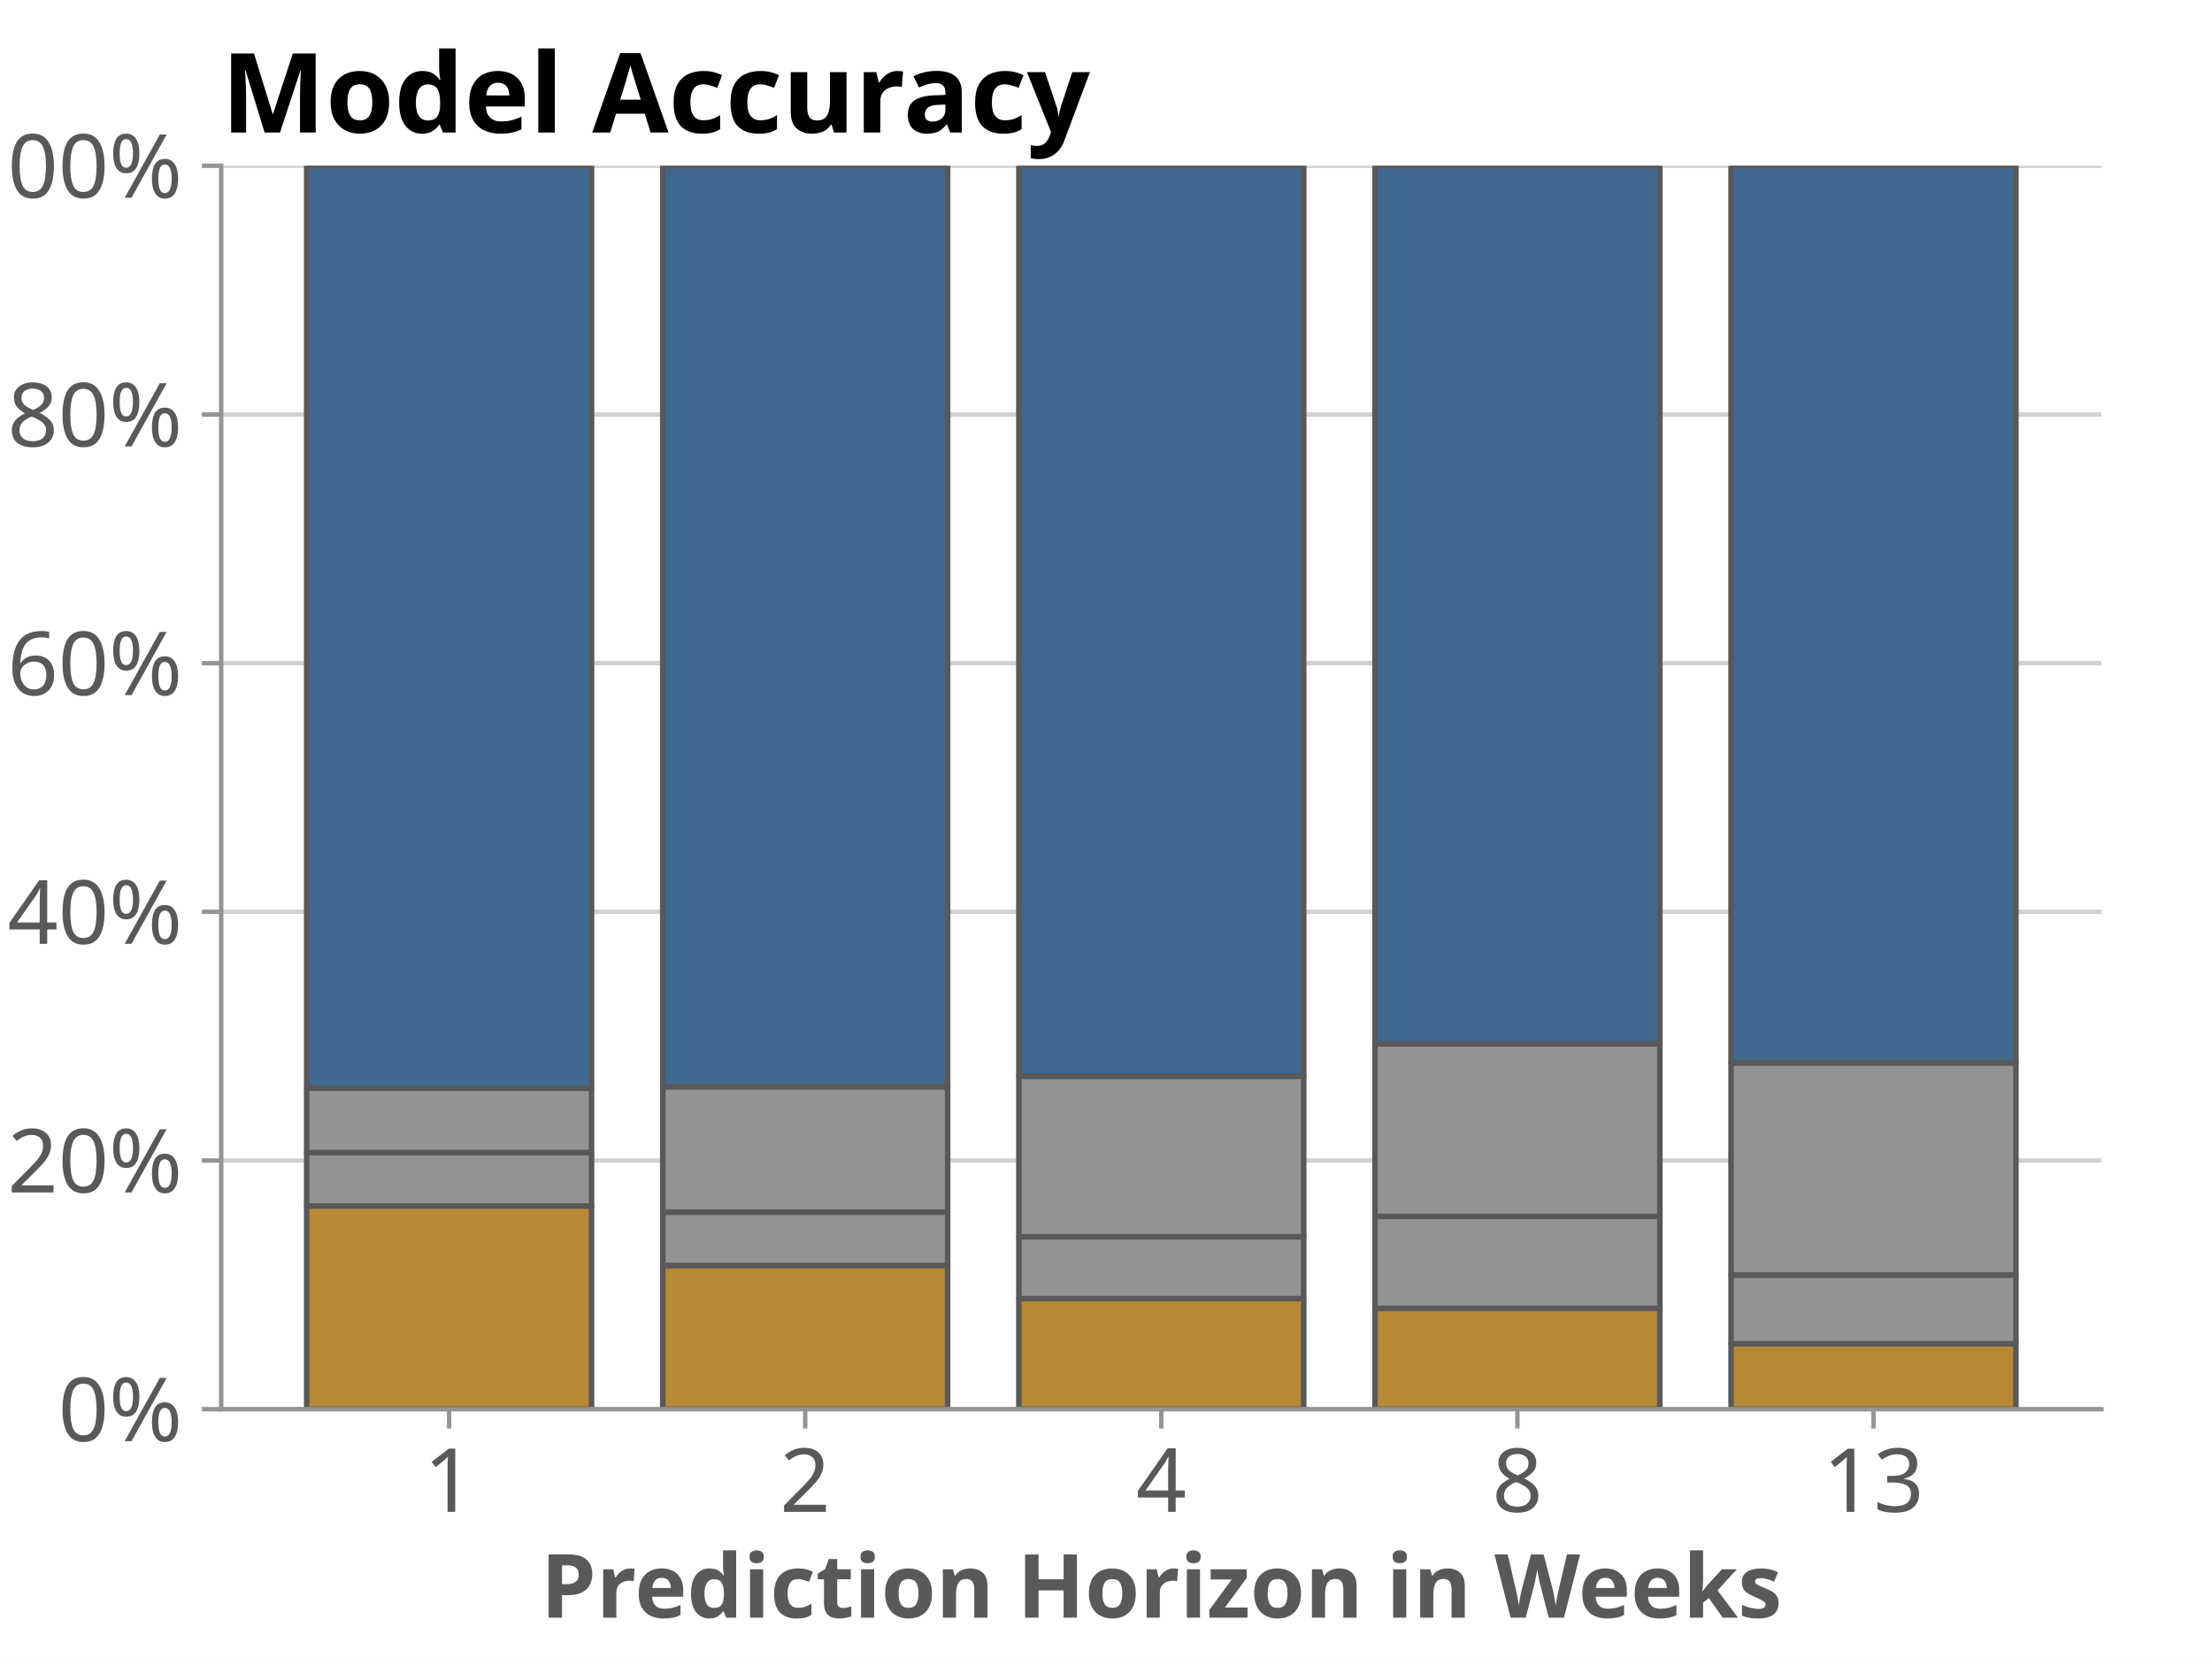
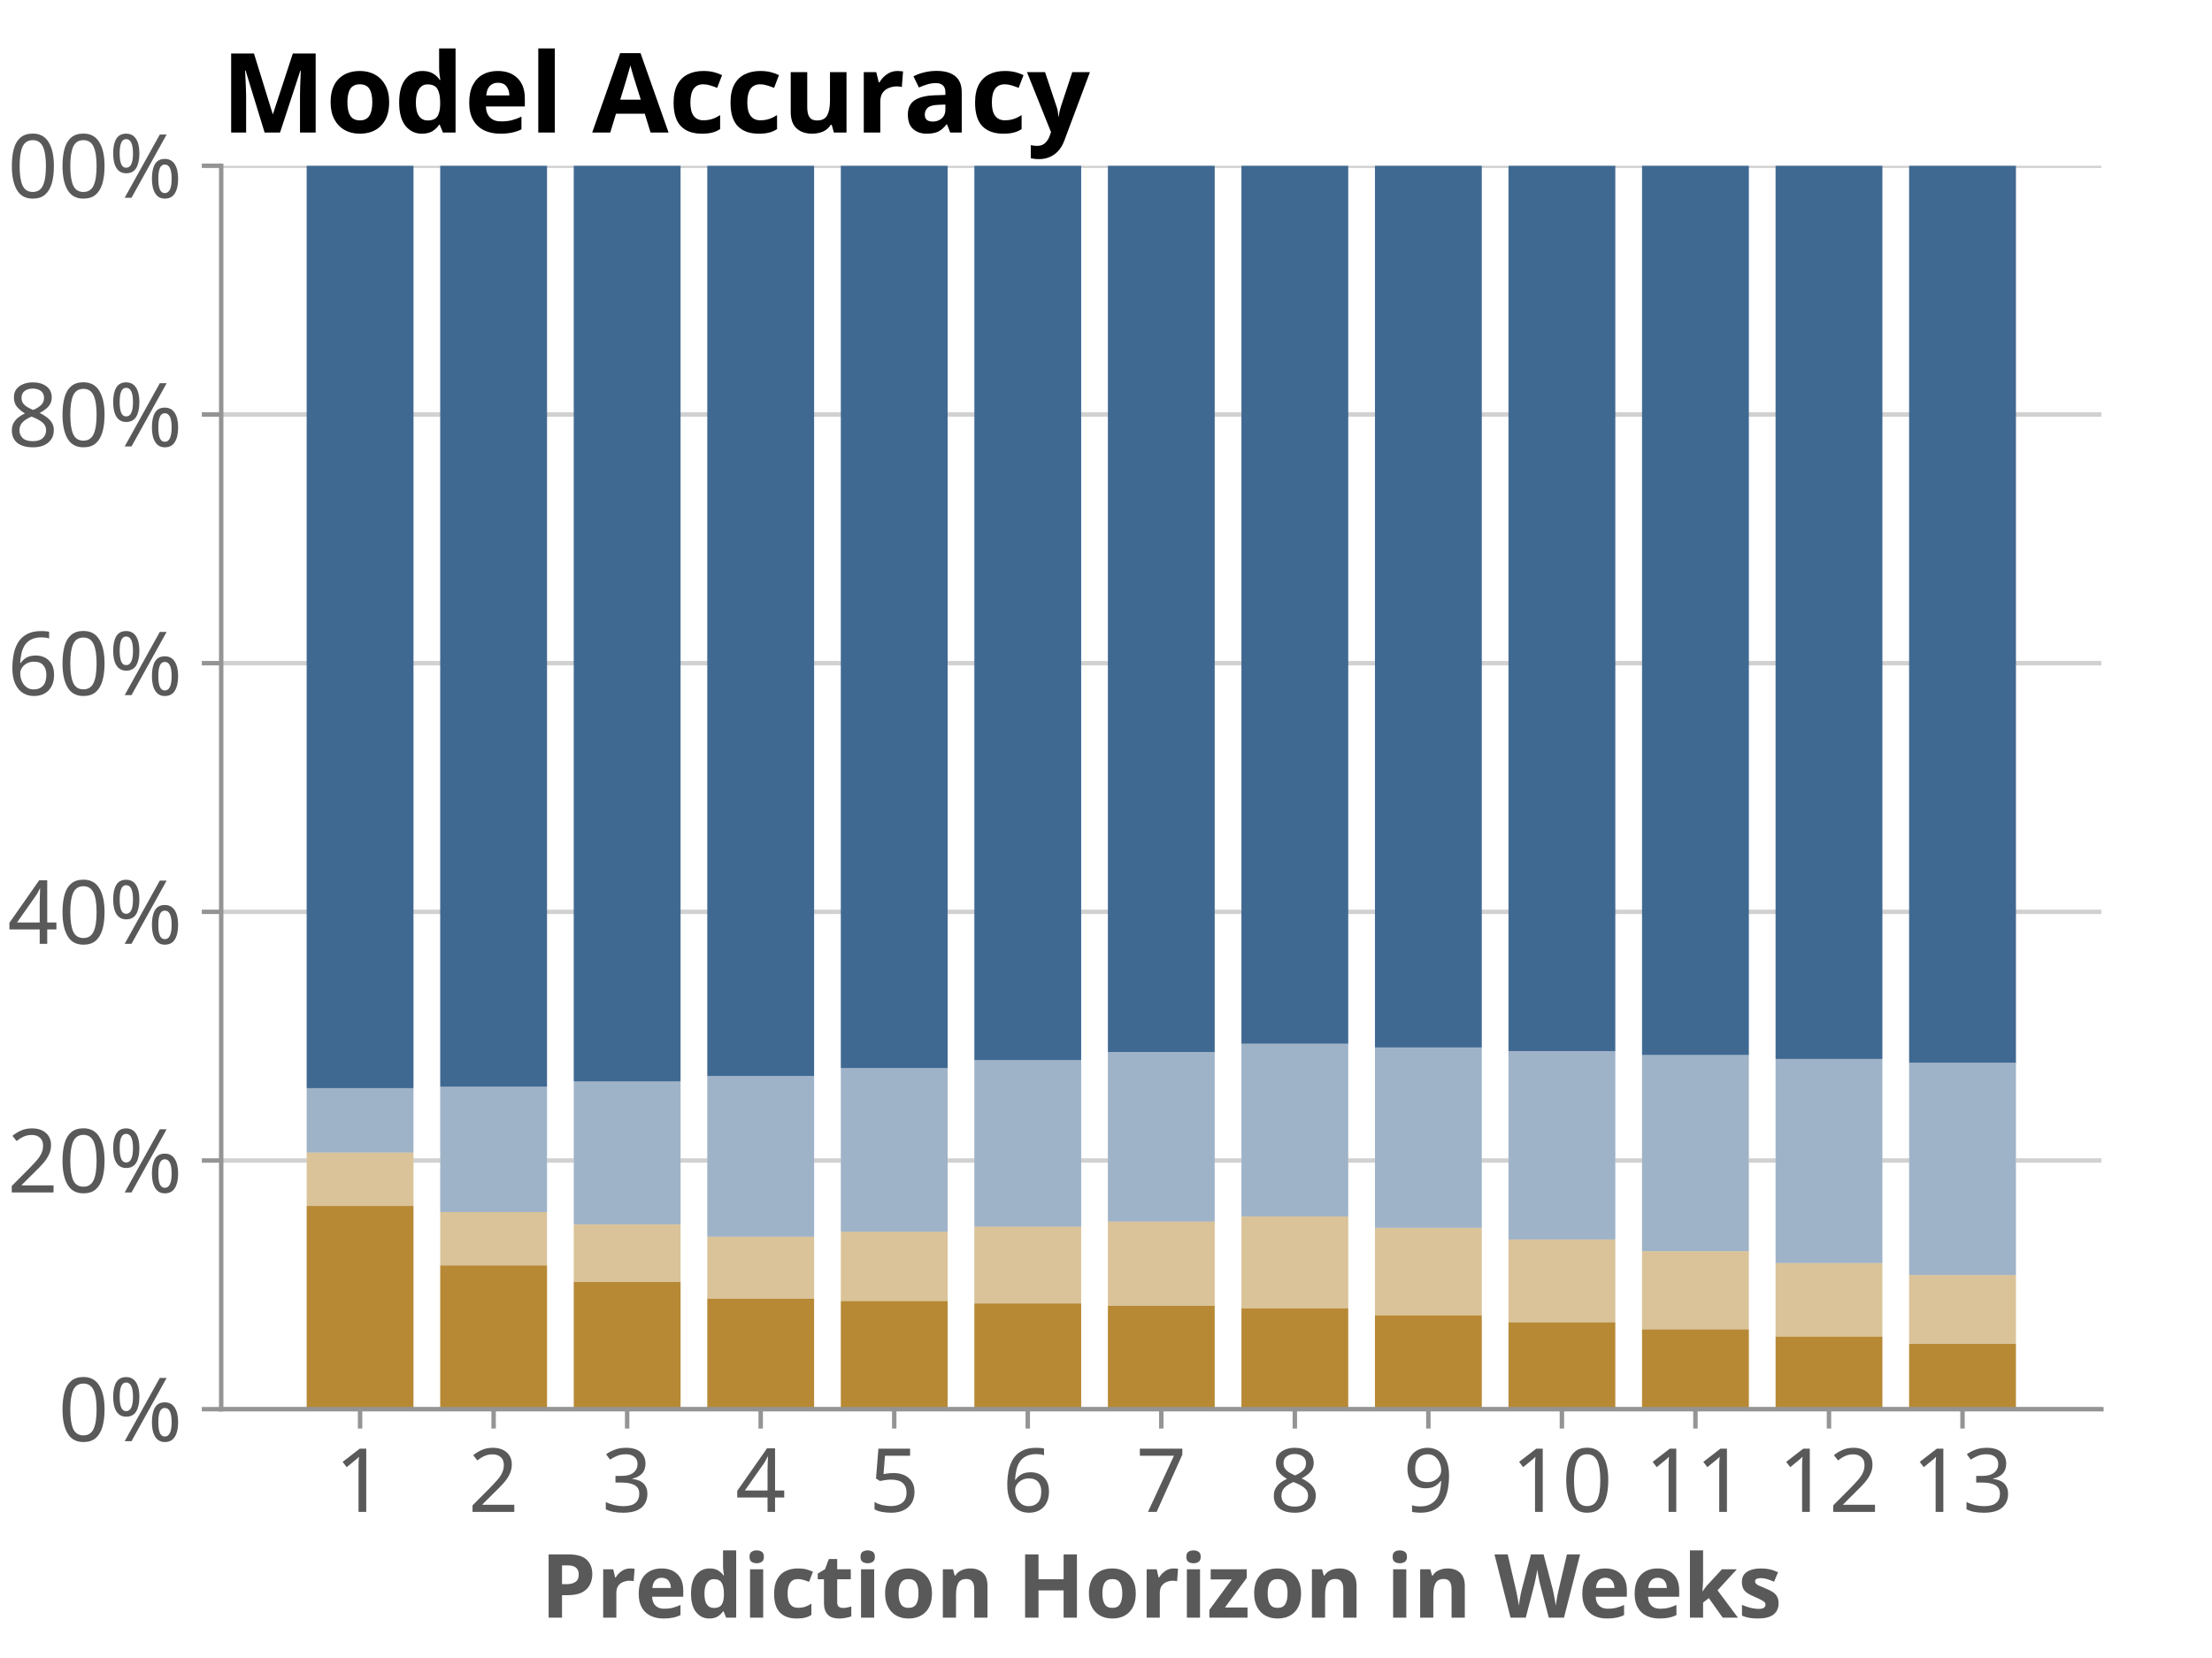
<svg xmlns="http://www.w3.org/2000/svg" xmlns:xlink="http://www.w3.org/1999/xlink" width="399.6px" height="299.52px" viewBox="0 0 399.6 299.52" version="1.1">
  <defs>
    <style type="text/css">*{stroke-linejoin: round; stroke-linecap: butt}</style>
  </defs>
  <g id="figure-forecast_truefalse_summary">
    <g id="patch_1">
      <path d="M 0 299.52  L 399.6 299.52  L 399.6 0  L 0 0  z " style="fill: #ffffff" />
    </g>
    <g id="axis-forecast_truefalse_summary">
      <g id="patch_2">
        <path d="M 39.96 254.592  L 379.62 254.592  L 379.62 29.952  L 39.96 29.952  z " style="fill: #ffffff" />
      </g>
      <g id="matplotlib.axis_1">
        <g id="xtick_1">
          <g id="line2d_1">
            <defs>
-               <path id="m4821f3f0cc" d="M 0 0  L 0 3.5  " style="stroke: #949494; stroke-width: 0.8" />
+               <path id="m7008d572c0" d="M 0 0  L 0 3.5  " style="stroke: #949494; stroke-width: 0.8" />
            </defs>
            <g>
-               <use xlink:href="#m4821f3f0cc" x="81.131" y="254.592" style="fill: #949494; stroke: #949494; stroke-width: 0.8" />
+               <use xlink:href="#m7008d572c0" x="65.049" y="254.592" style="fill: #949494; stroke: #949494; stroke-width: 0.8" />
            </g>
          </g>
          <g id="text_1">
-             <text style="font-weight: 300; font-size: 16px; font-family: 'Source Sans 3', sans-serif; text-anchor: middle; fill: #595959" x="81.131" y="273.144" transform="rotate(-0 81.13091 273.1445)">1</text>
+             <text style="font-weight: 300; font-size: 16px; font-family: 'Source Sans 3', sans-serif; text-anchor: middle; fill: #595959" x="65.049" y="273.144" transform="rotate(-0 65.04852 273.1445)">1</text>
          </g>
        </g>
        <g id="xtick_2">
          <g id="line2d_2">
            <g>
-               <use xlink:href="#m4821f3f0cc" x="145.46" y="254.592" style="fill: #949494; stroke: #949494; stroke-width: 0.8" />
+               <use xlink:href="#m7008d572c0" x="89.172" y="254.592" style="fill: #949494; stroke: #949494; stroke-width: 0.8" />
            </g>
          </g>
          <g id="text_2">
-             <text style="font-weight: 300; font-size: 16px; font-family: 'Source Sans 3', sans-serif; text-anchor: middle; fill: #595959" x="145.46" y="273.144" transform="rotate(-0 145.4605 273.1445)">2</text>
+             <text style="font-weight: 300; font-size: 16px; font-family: 'Source Sans 3', sans-serif; text-anchor: middle; fill: #595959" x="89.172" y="273.144" transform="rotate(-0 89.1721 273.1445)">2</text>
          </g>
        </g>
        <g id="xtick_3">
          <g id="line2d_3">
            <g>
-               <use xlink:href="#m4821f3f0cc" x="209.79" y="254.592" style="fill: #949494; stroke: #949494; stroke-width: 0.8" />
+               <use xlink:href="#m7008d572c0" x="113.296" y="254.592" style="fill: #949494; stroke: #949494; stroke-width: 0.8" />
            </g>
          </g>
          <g id="text_3">
-             <text style="font-weight: 300; font-size: 16px; font-family: 'Source Sans 3', sans-serif; text-anchor: middle; fill: #595959" x="209.79" y="273.144" transform="rotate(-0 209.79 273.1445)">4</text>
+             <text style="font-weight: 300; font-size: 16px; font-family: 'Source Sans 3', sans-serif; text-anchor: middle; fill: #595959" x="113.296" y="273.144" transform="rotate(-0 113.2957 273.1445)">3</text>
          </g>
        </g>
        <g id="xtick_4">
          <g id="line2d_4">
            <g>
-               <use xlink:href="#m4821f3f0cc" x="274.12" y="254.592" style="fill: #949494; stroke: #949494; stroke-width: 0.8" />
+               <use xlink:href="#m7008d572c0" x="137.419" y="254.592" style="fill: #949494; stroke: #949494; stroke-width: 0.8" />
            </g>
          </g>
          <g id="text_4">
-             <text style="font-weight: 300; font-size: 16px; font-family: 'Source Sans 3', sans-serif; text-anchor: middle; fill: #595959" x="274.12" y="273.144" transform="rotate(-0 274.1195 273.1445)">8</text>
+             <text style="font-weight: 300; font-size: 16px; font-family: 'Source Sans 3', sans-serif; text-anchor: middle; fill: #595959" x="137.419" y="273.144" transform="rotate(-0 137.4193 273.1445)">4</text>
          </g>
        </g>
        <g id="xtick_5">
          <g id="line2d_5">
            <g>
-               <use xlink:href="#m4821f3f0cc" x="338.449" y="254.592" style="fill: #949494; stroke: #949494; stroke-width: 0.8" />
+               <use xlink:href="#m7008d572c0" x="161.543" y="254.592" style="fill: #949494; stroke: #949494; stroke-width: 0.8" />
            </g>
          </g>
          <g id="text_5">
-             <text style="font-weight: 300; font-size: 16px; font-family: 'Source Sans 3', sans-serif; text-anchor: middle; fill: #595959" x="338.449" y="273.144" transform="rotate(-0 338.4491 273.1445)">13</text>
-           </g>
-         </g>
-         <g id="text_6">
+             <text style="font-weight: 300; font-size: 16px; font-family: 'Source Sans 3', sans-serif; text-anchor: middle; fill: #595959" x="161.543" y="273.144" transform="rotate(-0 161.5428 273.1445)">5</text>
+           </g>
+         </g>
+         <g id="xtick_6">
+           <g id="line2d_6">
+             <g>
+               <use xlink:href="#m7008d572c0" x="185.666" y="254.592" style="fill: #949494; stroke: #949494; stroke-width: 0.8" />
+             </g>
+           </g>
+           <g id="text_6">
+             <text style="font-weight: 300; font-size: 16px; font-family: 'Source Sans 3', sans-serif; text-anchor: middle; fill: #595959" x="185.666" y="273.144" transform="rotate(-0 185.6664 273.1445)">6</text>
+           </g>
+         </g>
+         <g id="xtick_7">
+           <g id="line2d_7">
+             <g>
+               <use xlink:href="#m7008d572c0" x="209.79" y="254.592" style="fill: #949494; stroke: #949494; stroke-width: 0.8" />
+             </g>
+           </g>
+           <g id="text_7">
+             <text style="font-weight: 300; font-size: 16px; font-family: 'Source Sans 3', sans-serif; text-anchor: middle; fill: #595959" x="209.79" y="273.144" transform="rotate(-0 209.79 273.1445)">7</text>
+           </g>
+         </g>
+         <g id="xtick_8">
+           <g id="line2d_8">
+             <g>
+               <use xlink:href="#m7008d572c0" x="233.914" y="254.592" style="fill: #949494; stroke: #949494; stroke-width: 0.8" />
+             </g>
+           </g>
+           <g id="text_8">
+             <text style="font-weight: 300; font-size: 16px; font-family: 'Source Sans 3', sans-serif; text-anchor: middle; fill: #595959" x="233.914" y="273.144" transform="rotate(-0 233.9136 273.1445)">8</text>
+           </g>
+         </g>
+         <g id="xtick_9">
+           <g id="line2d_9">
+             <g>
+               <use xlink:href="#m7008d572c0" x="258.037" y="254.592" style="fill: #949494; stroke: #949494; stroke-width: 0.8" />
+             </g>
+           </g>
+           <g id="text_9">
+             <text style="font-weight: 300; font-size: 16px; font-family: 'Source Sans 3', sans-serif; text-anchor: middle; fill: #595959" x="258.037" y="273.144" transform="rotate(-0 258.0372 273.1445)">9</text>
+           </g>
+         </g>
+         <g id="xtick_10">
+           <g id="line2d_10">
+             <g>
+               <use xlink:href="#m7008d572c0" x="282.161" y="254.592" style="fill: #949494; stroke: #949494; stroke-width: 0.8" />
+             </g>
+           </g>
+           <g id="text_10">
+             <text style="font-weight: 300; font-size: 16px; font-family: 'Source Sans 3', sans-serif; text-anchor: middle; fill: #595959" x="282.161" y="273.144" transform="rotate(-0 282.1607 273.1445)">10</text>
+           </g>
+         </g>
+         <g id="xtick_11">
+           <g id="line2d_11">
+             <g>
+               <use xlink:href="#m7008d572c0" x="306.284" y="254.592" style="fill: #949494; stroke: #949494; stroke-width: 0.8" />
+             </g>
+           </g>
+           <g id="text_11">
+             <text style="font-weight: 300; font-size: 16px; font-family: 'Source Sans 3', sans-serif; text-anchor: middle; fill: #595959" x="306.284" y="273.144" transform="rotate(-0 306.2843 273.1445)">11</text>
+           </g>
+         </g>
+         <g id="xtick_12">
+           <g id="line2d_12">
+             <g>
+               <use xlink:href="#m7008d572c0" x="330.408" y="254.592" style="fill: #949494; stroke: #949494; stroke-width: 0.8" />
+             </g>
+           </g>
+           <g id="text_12">
+             <text style="font-weight: 300; font-size: 16px; font-family: 'Source Sans 3', sans-serif; text-anchor: middle; fill: #595959" x="330.408" y="273.144" transform="rotate(-0 330.4079 273.1445)">12</text>
+           </g>
+         </g>
+         <g id="xtick_13">
+           <g id="line2d_13">
+             <g>
+               <use xlink:href="#m7008d572c0" x="354.531" y="254.592" style="fill: #949494; stroke: #949494; stroke-width: 0.8" />
+             </g>
+           </g>
+           <g id="text_13">
+             <text style="font-weight: 300; font-size: 16px; font-family: 'Source Sans 3', sans-serif; text-anchor: middle; fill: #595959" x="354.531" y="273.144" transform="rotate(-0 354.5315 273.1445)">13</text>
+           </g>
+         </g>
+         <g id="text_14">
          <text style="font-weight: 600; font-size: 16px; font-family: 'Source Sans 3', sans-serif; text-anchor: middle; fill: #595959" x="209.79" y="292.25" transform="rotate(-0 209.79 292.2495)">Prediction Horizon in Weeks</text>
        </g>
      </g>
      <g id="matplotlib.axis_2">
        <g id="ytick_1">
-           <g id="line2d_6">
-             <path d="M 39.96 254.592  L 379.62 254.592  " clip-path="url(#p9662d4dd66)" style="fill: none; stroke: #d1d1d1; stroke-width: 0.8; stroke-linecap: square" />
-           </g>
-           <g id="line2d_7">
+           <g id="line2d_14">
+             <path d="M 39.96 254.592  L 379.62 254.592  " clip-path="url(#p5e98ad3cce)" style="fill: none; stroke: #d1d1d1; stroke-width: 0.8; stroke-linecap: square" />
+           </g>
+           <g id="line2d_15">
            <defs>
-               <path id="mebad73a751" d="M 0 0  L -3.5 0  " style="stroke: #949494; stroke-width: 0.8" />
+               <path id="m6748bf1bf5" d="M 0 0  L -3.5 0  " style="stroke: #949494; stroke-width: 0.8" />
            </defs>
            <g>
-               <use xlink:href="#mebad73a751" x="39.96" y="254.592" style="fill: #949494; stroke: #949494; stroke-width: 0.8" />
-             </g>
-           </g>
-           <g id="text_7">
+               <use xlink:href="#m6748bf1bf5" x="39.96" y="254.592" style="fill: #949494; stroke: #949494; stroke-width: 0.8" />
+             </g>
+           </g>
+           <g id="text_15">
            <text style="font-weight: 300; font-size: 16px; font-family: 'Source Sans 3', sans-serif; text-anchor: end; fill: #595959" x="32.96" y="260.368" transform="rotate(-0 32.96 260.3682)">0%</text>
          </g>
        </g>
        <g id="ytick_2">
-           <g id="line2d_8">
-             <path d="M 39.96 209.664  L 379.62 209.664  " clip-path="url(#p9662d4dd66)" style="fill: none; stroke: #d1d1d1; stroke-width: 0.8; stroke-linecap: square" />
-           </g>
-           <g id="line2d_9">
-             <g>
-               <use xlink:href="#mebad73a751" x="39.96" y="209.664" style="fill: #949494; stroke: #949494; stroke-width: 0.8" />
-             </g>
-           </g>
-           <g id="text_8">
+           <g id="line2d_16">
+             <path d="M 39.96 209.664  L 379.62 209.664  " clip-path="url(#p5e98ad3cce)" style="fill: none; stroke: #d1d1d1; stroke-width: 0.8; stroke-linecap: square" />
+           </g>
+           <g id="line2d_17">
+             <g>
+               <use xlink:href="#m6748bf1bf5" x="39.96" y="209.664" style="fill: #949494; stroke: #949494; stroke-width: 0.8" />
+             </g>
+           </g>
+           <g id="text_16">
            <text style="font-weight: 300; font-size: 16px; font-family: 'Source Sans 3', sans-serif; text-anchor: end; fill: #595959" x="32.96" y="215.44" transform="rotate(-0 32.96 215.4402)">20%</text>
          </g>
        </g>
        <g id="ytick_3">
-           <g id="line2d_10">
-             <path d="M 39.96 164.736  L 379.62 164.736  " clip-path="url(#p9662d4dd66)" style="fill: none; stroke: #d1d1d1; stroke-width: 0.8; stroke-linecap: square" />
-           </g>
-           <g id="line2d_11">
-             <g>
-               <use xlink:href="#mebad73a751" x="39.96" y="164.736" style="fill: #949494; stroke: #949494; stroke-width: 0.8" />
-             </g>
-           </g>
-           <g id="text_9">
+           <g id="line2d_18">
+             <path d="M 39.96 164.736  L 379.62 164.736  " clip-path="url(#p5e98ad3cce)" style="fill: none; stroke: #d1d1d1; stroke-width: 0.8; stroke-linecap: square" />
+           </g>
+           <g id="line2d_19">
+             <g>
+               <use xlink:href="#m6748bf1bf5" x="39.96" y="164.736" style="fill: #949494; stroke: #949494; stroke-width: 0.8" />
+             </g>
+           </g>
+           <g id="text_17">
            <text style="font-weight: 300; font-size: 16px; font-family: 'Source Sans 3', sans-serif; text-anchor: end; fill: #595959" x="32.96" y="170.512" transform="rotate(-0 32.96 170.5122)">40%</text>
          </g>
        </g>
        <g id="ytick_4">
-           <g id="line2d_12">
-             <path d="M 39.96 119.808  L 379.62 119.808  " clip-path="url(#p9662d4dd66)" style="fill: none; stroke: #d1d1d1; stroke-width: 0.8; stroke-linecap: square" />
-           </g>
-           <g id="line2d_13">
-             <g>
-               <use xlink:href="#mebad73a751" x="39.96" y="119.808" style="fill: #949494; stroke: #949494; stroke-width: 0.8" />
-             </g>
-           </g>
-           <g id="text_10">
+           <g id="line2d_20">
+             <path d="M 39.96 119.808  L 379.62 119.808  " clip-path="url(#p5e98ad3cce)" style="fill: none; stroke: #d1d1d1; stroke-width: 0.8; stroke-linecap: square" />
+           </g>
+           <g id="line2d_21">
+             <g>
+               <use xlink:href="#m6748bf1bf5" x="39.96" y="119.808" style="fill: #949494; stroke: #949494; stroke-width: 0.8" />
+             </g>
+           </g>
+           <g id="text_18">
            <text style="font-weight: 300; font-size: 16px; font-family: 'Source Sans 3', sans-serif; text-anchor: end; fill: #595959" x="32.96" y="125.584" transform="rotate(-0 32.96 125.5842)">60%</text>
          </g>
        </g>
        <g id="ytick_5">
-           <g id="line2d_14">
-             <path d="M 39.96 74.88  L 379.62 74.88  " clip-path="url(#p9662d4dd66)" style="fill: none; stroke: #d1d1d1; stroke-width: 0.8; stroke-linecap: square" />
-           </g>
-           <g id="line2d_15">
-             <g>
-               <use xlink:href="#mebad73a751" x="39.96" y="74.88" style="fill: #949494; stroke: #949494; stroke-width: 0.8" />
-             </g>
-           </g>
-           <g id="text_11">
+           <g id="line2d_22">
+             <path d="M 39.96 74.88  L 379.62 74.88  " clip-path="url(#p5e98ad3cce)" style="fill: none; stroke: #d1d1d1; stroke-width: 0.8; stroke-linecap: square" />
+           </g>
+           <g id="line2d_23">
+             <g>
+               <use xlink:href="#m6748bf1bf5" x="39.96" y="74.88" style="fill: #949494; stroke: #949494; stroke-width: 0.8" />
+             </g>
+           </g>
+           <g id="text_19">
            <text style="font-weight: 300; font-size: 16px; font-family: 'Source Sans 3', sans-serif; text-anchor: end; fill: #595959" x="32.96" y="80.656" transform="rotate(-0 32.96 80.65625)">80%</text>
          </g>
        </g>
        <g id="ytick_6">
-           <g id="line2d_16">
-             <path d="M 39.96 29.952  L 379.62 29.952  " clip-path="url(#p9662d4dd66)" style="fill: none; stroke: #d1d1d1; stroke-width: 0.8; stroke-linecap: square" />
-           </g>
-           <g id="line2d_17">
-             <g>
-               <use xlink:href="#mebad73a751" x="39.96" y="29.952" style="fill: #949494; stroke: #949494; stroke-width: 0.8" />
-             </g>
-           </g>
-           <g id="text_12">
+           <g id="line2d_24">
+             <path d="M 39.96 29.952  L 379.62 29.952  " clip-path="url(#p5e98ad3cce)" style="fill: none; stroke: #d1d1d1; stroke-width: 0.8; stroke-linecap: square" />
+           </g>
+           <g id="line2d_25">
+             <g>
+               <use xlink:href="#m6748bf1bf5" x="39.96" y="29.952" style="fill: #949494; stroke: #949494; stroke-width: 0.8" />
+             </g>
+           </g>
+           <g id="text_20">
            <text style="font-weight: 300; font-size: 16px; font-family: 'Source Sans 3', sans-serif; text-anchor: end; fill: #595959" x="32.96" y="35.728" transform="rotate(-0 32.96 35.72825)">100%</text>
          </g>
        </g>
      </g>
      <g id="FillBetweenPolyCollection_1">
-         <defs>
-           <path id="me27a23711f" d="M 55.399 -44.928  L 55.399 -81.651  L 106.863 -81.651  L 106.863 -44.928  L 106.863 -44.928  L 55.399 -44.928  z " style="stroke: #595959" />
-         </defs>
-         <g clip-path="url(#p9662d4dd66)">
-           <use xlink:href="#me27a23711f" x="0" y="299.52" style="fill: #b78935; stroke: #595959" />
-         </g>
+         <path d="M 55.399 196.594  L 55.399 217.869  L 74.698 217.869  L 74.698 196.594  L 74.698 196.594  L 55.399 196.594  z " clip-path="url(#p5e98ad3cce)" style="fill: #ffffff" />
      </g>
      <g id="FillBetweenPolyCollection_2">
-         <defs>
-           <path id="mdafc6571c4" d="M 55.399 -81.651  L 55.399 -91.305  L 106.863 -91.305  L 106.863 -81.651  L 106.863 -81.651  L 55.399 -81.651  z " style="stroke: #595959" />
-         </defs>
-         <g clip-path="url(#p9662d4dd66)">
-           <use xlink:href="#mdafc6571c4" x="0" y="299.52" style="fill: #949494; stroke: #595959" />
-         </g>
+         <path d="M 55.399 254.592  L 55.399 217.869  L 74.698 217.869  L 74.698 254.592  L 74.698 254.592  L 55.399 254.592  z " clip-path="url(#p5e98ad3cce)" style="fill: #b78935" />
      </g>
      <g id="FillBetweenPolyCollection_3">
-         <defs>
-           <path id="m901a2805cc" d="M 55.399 -91.305  L 55.399 -102.926  L 106.863 -102.926  L 106.863 -91.305  L 106.863 -91.305  L 55.399 -91.305  z " style="stroke: #595959" />
-         </defs>
-         <g clip-path="url(#p9662d4dd66)">
-           <use xlink:href="#m901a2805cc" x="0" y="299.52" style="fill: #949494; stroke: #595959" />
-         </g>
+         <path d="M 55.399 217.869  L 55.399 208.215  L 74.698 208.215  L 74.698 217.869  L 74.698 217.869  L 55.399 217.869  z " clip-path="url(#p5e98ad3cce)" style="fill: #b78935; fill-opacity: 0.5" />
      </g>
      <g id="FillBetweenPolyCollection_4">
-         <defs>
-           <path id="md2baee24ba" d="M 55.399 -102.926  L 55.399 -269.568  L 106.863 -269.568  L 106.863 -102.926  L 106.863 -102.926  L 55.399 -102.926  z " style="stroke: #595959" />
-         </defs>
-         <g clip-path="url(#p9662d4dd66)">
-           <use xlink:href="#md2baee24ba" x="0" y="299.52" style="fill: #406992; stroke: #595959" />
-         </g>
+         <path d="M 55.399 208.215  L 55.399 196.594  L 74.698 196.594  L 74.698 208.215  L 74.698 208.215  L 55.399 208.215  z " clip-path="url(#p5e98ad3cce)" style="fill: #406992; fill-opacity: 0.5" />
      </g>
      <g id="FillBetweenPolyCollection_5">
-         <defs>
-           <path id="m056d2b3537" d="M 119.729 -44.928  L 119.729 -70.902  L 171.192 -70.902  L 171.192 -44.928  L 171.192 -44.928  L 119.729 -44.928  z " style="stroke: #595959" />
-         </defs>
-         <g clip-path="url(#p9662d4dd66)">
-           <use xlink:href="#m056d2b3537" x="0" y="299.52" style="fill: #b78935; stroke: #595959" />
-         </g>
+         <path d="M 55.399 196.594  L 55.399 29.952  L 74.698 29.952  L 74.698 196.594  L 74.698 196.594  L 55.399 196.594  z " clip-path="url(#p5e98ad3cce)" style="fill: #406992" />
      </g>
      <g id="FillBetweenPolyCollection_6">
-         <defs>
-           <path id="mde708a2822" d="M 119.729 -70.902  L 119.729 -80.543  L 171.192 -80.543  L 171.192 -70.902  L 171.192 -70.902  L 119.729 -70.902  z " style="stroke: #595959" />
-         </defs>
-         <g clip-path="url(#p9662d4dd66)">
-           <use xlink:href="#mde708a2822" x="0" y="299.52" style="fill: #949494; stroke: #595959" />
-         </g>
+         <path d="M 79.523 196.335  L 79.523 228.618  L 98.822 228.618  L 98.822 196.335  L 98.822 196.335  L 79.523 196.335  z " clip-path="url(#p5e98ad3cce)" style="fill: #ffffff" />
      </g>
      <g id="FillBetweenPolyCollection_7">
-         <defs>
-           <path id="mcc306a51e7" d="M 119.729 -80.543  L 119.729 -103.185  L 171.192 -103.185  L 171.192 -80.543  L 171.192 -80.543  L 119.729 -80.543  z " style="stroke: #595959" />
-         </defs>
-         <g clip-path="url(#p9662d4dd66)">
-           <use xlink:href="#mcc306a51e7" x="0" y="299.52" style="fill: #949494; stroke: #595959" />
-         </g>
+         <path d="M 79.523 254.592  L 79.523 228.618  L 98.822 228.618  L 98.822 254.592  L 98.822 254.592  L 79.523 254.592  z " clip-path="url(#p5e98ad3cce)" style="fill: #b78935" />
      </g>
      <g id="FillBetweenPolyCollection_8">
-         <defs>
-           <path id="m1d8bd8f58a" d="M 119.729 -103.185  L 119.729 -269.568  L 171.192 -269.568  L 171.192 -103.185  L 171.192 -103.185  L 119.729 -103.185  z " style="stroke: #595959" />
-         </defs>
-         <g clip-path="url(#p9662d4dd66)">
-           <use xlink:href="#m1d8bd8f58a" x="0" y="299.52" style="fill: #406992; stroke: #595959" />
-         </g>
+         <path d="M 79.523 228.618  L 79.523 218.977  L 98.822 218.977  L 98.822 228.618  L 98.822 228.618  L 79.523 228.618  z " clip-path="url(#p5e98ad3cce)" style="fill: #b78935; fill-opacity: 0.5" />
      </g>
      <g id="FillBetweenPolyCollection_9">
-         <defs>
-           <path id="md7a74bbcab" d="M 184.058 -44.928  L 184.058 -64.912  L 235.522 -64.912  L 235.522 -44.928  L 235.522 -44.928  L 184.058 -44.928  z " style="stroke: #595959" />
-         </defs>
-         <g clip-path="url(#p9662d4dd66)">
-           <use xlink:href="#md7a74bbcab" x="0" y="299.52" style="fill: #b78935; stroke: #595959" />
-         </g>
+         <path d="M 79.523 218.977  L 79.523 196.335  L 98.822 196.335  L 98.822 218.977  L 98.822 218.977  L 79.523 218.977  z " clip-path="url(#p5e98ad3cce)" style="fill: #406992; fill-opacity: 0.5" />
      </g>
      <g id="FillBetweenPolyCollection_10">
-         <defs>
-           <path id="mf744bbb736" d="M 184.058 -64.912  L 184.058 -76.09  L 235.522 -76.09  L 235.522 -64.912  L 235.522 -64.912  L 184.058 -64.912  z " style="stroke: #595959" />
-         </defs>
-         <g clip-path="url(#p9662d4dd66)">
-           <use xlink:href="#mf744bbb736" x="0" y="299.52" style="fill: #949494; stroke: #595959" />
-         </g>
+         <path d="M 79.523 196.335  L 79.523 29.952  L 98.822 29.952  L 98.822 196.335  L 98.822 196.335  L 79.523 196.335  z " clip-path="url(#p5e98ad3cce)" style="fill: #406992" />
      </g>
      <g id="FillBetweenPolyCollection_11">
-         <defs>
-           <path id="m041d6734b5" d="M 184.058 -76.09  L 184.058 -105.098  L 235.522 -105.098  L 235.522 -76.09  L 235.522 -76.09  L 184.058 -76.09  z " style="stroke: #595959" />
-         </defs>
-         <g clip-path="url(#p9662d4dd66)">
-           <use xlink:href="#m041d6734b5" x="0" y="299.52" style="fill: #949494; stroke: #595959" />
-         </g>
+         <path d="M 103.646 195.384  L 103.646 231.596  L 122.945 231.596  L 122.945 195.384  L 122.945 195.384  L 103.646 195.384  z " clip-path="url(#p5e98ad3cce)" style="fill: #ffffff" />
      </g>
      <g id="FillBetweenPolyCollection_12">
-         <defs>
-           <path id="mea0b05ca77" d="M 184.058 -105.098  L 184.058 -269.568  L 235.522 -269.568  L 235.522 -105.098  L 235.522 -105.098  L 184.058 -105.098  z " style="stroke: #595959" />
-         </defs>
-         <g clip-path="url(#p9662d4dd66)">
-           <use xlink:href="#mea0b05ca77" x="0" y="299.52" style="fill: #406992; stroke: #595959" />
-         </g>
+         <path d="M 103.646 254.592  L 103.646 231.596  L 122.945 231.596  L 122.945 254.592  L 122.945 254.592  L 103.646 254.592  z " clip-path="url(#p5e98ad3cce)" style="fill: #b78935" />
      </g>
      <g id="FillBetweenPolyCollection_13">
-         <defs>
-           <path id="md06ebbd62d" d="M 248.388 -44.928  L 248.388 -63.157  L 299.851 -63.157  L 299.851 -44.928  L 299.851 -44.928  L 248.388 -44.928  z " style="stroke: #595959" />
-         </defs>
-         <g clip-path="url(#p9662d4dd66)">
-           <use xlink:href="#md06ebbd62d" x="0" y="299.52" style="fill: #b78935; stroke: #595959" />
-         </g>
+         <path d="M 103.646 231.596  L 103.646 221.191  L 122.945 221.191  L 122.945 231.596  L 122.945 231.596  L 103.646 231.596  z " clip-path="url(#p5e98ad3cce)" style="fill: #b78935; fill-opacity: 0.5" />
      </g>
      <g id="FillBetweenPolyCollection_14">
-         <defs>
-           <path id="m05b4d94b3c" d="M 248.388 -63.157  L 248.388 -79.762  L 299.851 -79.762  L 299.851 -63.157  L 299.851 -63.157  L 248.388 -63.157  z " style="stroke: #595959" />
-         </defs>
-         <g clip-path="url(#p9662d4dd66)">
-           <use xlink:href="#m05b4d94b3c" x="0" y="299.52" style="fill: #949494; stroke: #595959" />
-         </g>
+         <path d="M 103.646 221.191  L 103.646 195.384  L 122.945 195.384  L 122.945 221.191  L 122.945 221.191  L 103.646 221.191  z " clip-path="url(#p5e98ad3cce)" style="fill: #406992; fill-opacity: 0.5" />
      </g>
      <g id="FillBetweenPolyCollection_15">
-         <defs>
-           <path id="m8174a6f2f7" d="M 248.388 -79.762  L 248.388 -110.95  L 299.851 -110.95  L 299.851 -79.762  L 299.851 -79.762  L 248.388 -79.762  z " style="stroke: #595959" />
-         </defs>
-         <g clip-path="url(#p9662d4dd66)">
-           <use xlink:href="#m8174a6f2f7" x="0" y="299.52" style="fill: #949494; stroke: #595959" />
-         </g>
+         <path d="M 103.646 195.384  L 103.646 29.952  L 122.945 29.952  L 122.945 195.384  L 122.945 195.384  L 103.646 195.384  z " clip-path="url(#p5e98ad3cce)" style="fill: #406992" />
      </g>
      <g id="FillBetweenPolyCollection_16">
-         <defs>
-           <path id="me5b92385bf" d="M 248.388 -110.95  L 248.388 -269.568  L 299.851 -269.568  L 299.851 -110.95  L 299.851 -110.95  L 248.388 -110.95  z " style="stroke: #595959" />
-         </defs>
-         <g clip-path="url(#p9662d4dd66)">
-           <use xlink:href="#me5b92385bf" x="0" y="299.52" style="fill: #406992; stroke: #595959" />
-         </g>
+         <path d="M 127.77 194.422  L 127.77 234.608  L 147.069 234.608  L 147.069 194.422  L 147.069 194.422  L 127.77 194.422  z " clip-path="url(#p5e98ad3cce)" style="fill: #ffffff" />
      </g>
      <g id="FillBetweenPolyCollection_17">
-         <defs>
-           <path id="m9f4a7e29e9" d="M 312.717 -44.928  L 312.717 -56.743  L 364.181 -56.743  L 364.181 -44.928  L 364.181 -44.928  L 312.717 -44.928  z " style="stroke: #595959" />
-         </defs>
-         <g clip-path="url(#p9662d4dd66)">
-           <use xlink:href="#m9f4a7e29e9" x="0" y="299.52" style="fill: #b78935; stroke: #595959" />
-         </g>
+         <path d="M 127.77 254.592  L 127.77 234.608  L 147.069 234.608  L 147.069 254.592  L 147.069 254.592  L 127.77 254.592  z " clip-path="url(#p5e98ad3cce)" style="fill: #b78935" />
      </g>
      <g id="FillBetweenPolyCollection_18">
-         <defs>
-           <path id="m1ad355d69b" d="M 312.717 -56.743  L 312.717 -69.171  L 364.181 -69.171  L 364.181 -56.743  L 364.181 -56.743  L 312.717 -56.743  z " style="stroke: #595959" />
-         </defs>
-         <g clip-path="url(#p9662d4dd66)">
-           <use xlink:href="#m1ad355d69b" x="0" y="299.52" style="fill: #949494; stroke: #595959" />
-         </g>
+         <path d="M 127.77 234.608  L 127.77 223.43  L 147.069 223.43  L 147.069 234.608  L 147.069 234.608  L 127.77 234.608  z " clip-path="url(#p5e98ad3cce)" style="fill: #b78935; fill-opacity: 0.5" />
      </g>
      <g id="FillBetweenPolyCollection_19">
-         <defs>
-           <path id="m8249b8f031" d="M 312.717 -69.171  L 312.717 -107.496  L 364.181 -107.496  L 364.181 -69.171  L 364.181 -69.171  L 312.717 -69.171  z " style="stroke: #595959" />
-         </defs>
-         <g clip-path="url(#p9662d4dd66)">
-           <use xlink:href="#m8249b8f031" x="0" y="299.52" style="fill: #949494; stroke: #595959" />
-         </g>
+         <path d="M 127.77 223.43  L 127.77 194.422  L 147.069 194.422  L 147.069 223.43  L 147.069 223.43  L 127.77 223.43  z " clip-path="url(#p5e98ad3cce)" style="fill: #406992; fill-opacity: 0.5" />
      </g>
      <g id="FillBetweenPolyCollection_20">
-         <defs>
-           <path id="ma5fa7d943a" d="M 312.717 -107.496  L 312.717 -269.568  L 364.181 -269.568  L 364.181 -107.496  L 364.181 -107.496  L 312.717 -107.496  z " style="stroke: #595959" />
-         </defs>
-         <g clip-path="url(#p9662d4dd66)">
-           <use xlink:href="#ma5fa7d943a" x="0" y="299.52" style="fill: #406992; stroke: #595959" />
-         </g>
+         <path d="M 127.77 194.422  L 127.77 29.952  L 147.069 29.952  L 147.069 194.422  L 147.069 194.422  L 127.77 194.422  z " clip-path="url(#p5e98ad3cce)" style="fill: #406992" />
+       </g>
+       <g id="FillBetweenPolyCollection_21">
+         <path d="M 151.893 192.984  L 151.893 235.039  L 171.192 235.039  L 171.192 192.984  L 171.192 192.984  L 151.893 192.984  z " clip-path="url(#p5e98ad3cce)" style="fill: #ffffff" />
+       </g>
+       <g id="FillBetweenPolyCollection_22">
+         <path d="M 151.893 254.592  L 151.893 235.039  L 171.192 235.039  L 171.192 254.592  L 171.192 254.592  L 151.893 254.592  z " clip-path="url(#p5e98ad3cce)" style="fill: #b78935" />
+       </g>
+       <g id="FillBetweenPolyCollection_23">
+         <path d="M 151.893 235.039  L 151.893 222.528  L 171.192 222.528  L 171.192 235.039  L 171.192 235.039  L 151.893 235.039  z " clip-path="url(#p5e98ad3cce)" style="fill: #b78935; fill-opacity: 0.5" />
+       </g>
+       <g id="FillBetweenPolyCollection_24">
+         <path d="M 151.893 222.528  L 151.893 192.984  L 171.192 192.984  L 171.192 222.528  L 171.192 222.528  L 151.893 222.528  z " clip-path="url(#p5e98ad3cce)" style="fill: #406992; fill-opacity: 0.5" />
+       </g>
+       <g id="FillBetweenPolyCollection_25">
+         <path d="M 151.893 192.984  L 151.893 29.952  L 171.192 29.952  L 171.192 192.984  L 171.192 192.984  L 151.893 192.984  z " clip-path="url(#p5e98ad3cce)" style="fill: #406992" />
+       </g>
+       <g id="FillBetweenPolyCollection_26">
+         <path d="M 176.017 191.529  L 176.017 235.475  L 195.316 235.475  L 195.316 191.529  L 195.316 191.529  L 176.017 191.529  z " clip-path="url(#p5e98ad3cce)" style="fill: #ffffff" />
+       </g>
+       <g id="FillBetweenPolyCollection_27">
+         <path d="M 176.017 254.592  L 176.017 235.475  L 195.316 235.475  L 195.316 254.592  L 195.316 254.592  L 176.017 254.592  z " clip-path="url(#p5e98ad3cce)" style="fill: #b78935" />
+       </g>
+       <g id="FillBetweenPolyCollection_28">
+         <path d="M 176.017 235.475  L 176.017 221.615  L 195.316 221.615  L 195.316 235.475  L 195.316 235.475  L 176.017 235.475  z " clip-path="url(#p5e98ad3cce)" style="fill: #b78935; fill-opacity: 0.5" />
+       </g>
+       <g id="FillBetweenPolyCollection_29">
+         <path d="M 176.017 221.615  L 176.017 191.529  L 195.316 191.529  L 195.316 221.615  L 195.316 221.615  L 176.017 221.615  z " clip-path="url(#p5e98ad3cce)" style="fill: #406992; fill-opacity: 0.5" />
+       </g>
+       <g id="FillBetweenPolyCollection_30">
+         <path d="M 176.017 191.529  L 176.017 29.952  L 195.316 29.952  L 195.316 191.529  L 195.316 191.529  L 176.017 191.529  z " clip-path="url(#p5e98ad3cce)" style="fill: #406992" />
+       </g>
+       <g id="FillBetweenPolyCollection_31">
+         <path d="M 200.141 190.058  L 200.141 235.917  L 219.439 235.917  L 219.439 190.058  L 219.439 190.058  L 200.141 190.058  z " clip-path="url(#p5e98ad3cce)" style="fill: #ffffff" />
+       </g>
+       <g id="FillBetweenPolyCollection_32">
+         <path d="M 200.141 254.592  L 200.141 235.917  L 219.439 235.917  L 219.439 254.592  L 219.439 254.592  L 200.141 254.592  z " clip-path="url(#p5e98ad3cce)" style="fill: #b78935" />
+       </g>
+       <g id="FillBetweenPolyCollection_33">
+         <path d="M 200.141 235.917  L 200.141 220.692  L 219.439 220.692  L 219.439 235.917  L 219.439 235.917  L 200.141 235.917  z " clip-path="url(#p5e98ad3cce)" style="fill: #b78935; fill-opacity: 0.5" />
+       </g>
+       <g id="FillBetweenPolyCollection_34">
+         <path d="M 200.141 220.692  L 200.141 190.058  L 219.439 190.058  L 219.439 220.692  L 219.439 220.692  L 200.141 220.692  z " clip-path="url(#p5e98ad3cce)" style="fill: #406992; fill-opacity: 0.5" />
+       </g>
+       <g id="FillBetweenPolyCollection_35">
+         <path d="M 200.141 190.058  L 200.141 29.952  L 219.439 29.952  L 219.439 190.058  L 219.439 190.058  L 200.141 190.058  z " clip-path="url(#p5e98ad3cce)" style="fill: #406992" />
+       </g>
+       <g id="FillBetweenPolyCollection_36">
+         <path d="M 224.264 188.57  L 224.264 236.363  L 243.563 236.363  L 243.563 188.57  L 243.563 188.57  L 224.264 188.57  z " clip-path="url(#p5e98ad3cce)" style="fill: #ffffff" />
+       </g>
+       <g id="FillBetweenPolyCollection_37">
+         <path d="M 224.264 254.592  L 224.264 236.363  L 243.563 236.363  L 243.563 254.592  L 243.563 254.592  L 224.264 254.592  z " clip-path="url(#p5e98ad3cce)" style="fill: #b78935" />
+       </g>
+       <g id="FillBetweenPolyCollection_38">
+         <path d="M 224.264 236.363  L 224.264 219.758  L 243.563 219.758  L 243.563 236.363  L 243.563 236.363  L 224.264 236.363  z " clip-path="url(#p5e98ad3cce)" style="fill: #b78935; fill-opacity: 0.5" />
+       </g>
+       <g id="FillBetweenPolyCollection_39">
+         <path d="M 224.264 219.758  L 224.264 188.57  L 243.563 188.57  L 243.563 219.758  L 243.563 219.758  L 224.264 219.758  z " clip-path="url(#p5e98ad3cce)" style="fill: #406992; fill-opacity: 0.5" />
+       </g>
+       <g id="FillBetweenPolyCollection_40">
+         <path d="M 224.264 188.57  L 224.264 29.952  L 243.563 29.952  L 243.563 188.57  L 243.563 188.57  L 224.264 188.57  z " clip-path="url(#p5e98ad3cce)" style="fill: #406992" />
+       </g>
+       <g id="FillBetweenPolyCollection_41">
+         <path d="M 248.388 189.245  L 248.388 237.616  L 267.687 237.616  L 267.687 189.245  L 267.687 189.245  L 248.388 189.245  z " clip-path="url(#p5e98ad3cce)" style="fill: #ffffff" />
+       </g>
+       <g id="FillBetweenPolyCollection_42">
+         <path d="M 248.388 254.592  L 248.388 237.616  L 267.687 237.616  L 267.687 254.592  L 267.687 254.592  L 248.388 254.592  z " clip-path="url(#p5e98ad3cce)" style="fill: #b78935" />
+       </g>
+       <g id="FillBetweenPolyCollection_43">
+         <path d="M 248.388 237.616  L 248.388 221.827  L 267.687 221.827  L 267.687 237.616  L 267.687 237.616  L 248.388 237.616  z " clip-path="url(#p5e98ad3cce)" style="fill: #b78935; fill-opacity: 0.5" />
+       </g>
+       <g id="FillBetweenPolyCollection_44">
+         <path d="M 248.388 221.827  L 248.388 189.245  L 267.687 189.245  L 267.687 221.827  L 267.687 221.827  L 248.388 221.827  z " clip-path="url(#p5e98ad3cce)" style="fill: #406992; fill-opacity: 0.5" />
+       </g>
+       <g id="FillBetweenPolyCollection_45">
+         <path d="M 248.388 189.245  L 248.388 29.952  L 267.687 29.952  L 267.687 189.245  L 267.687 189.245  L 248.388 189.245  z " clip-path="url(#p5e98ad3cce)" style="fill: #406992" />
+       </g>
+       <g id="FillBetweenPolyCollection_46">
+         <path d="M 272.511 189.927  L 272.511 238.884  L 291.81 238.884  L 291.81 189.927  L 291.81 189.927  L 272.511 189.927  z " clip-path="url(#p5e98ad3cce)" style="fill: #ffffff" />
+       </g>
+       <g id="FillBetweenPolyCollection_47">
+         <path d="M 272.511 254.592  L 272.511 238.884  L 291.81 238.884  L 291.81 254.592  L 291.81 254.592  L 272.511 254.592  z " clip-path="url(#p5e98ad3cce)" style="fill: #b78935" />
+       </g>
+       <g id="FillBetweenPolyCollection_48">
+         <path d="M 272.511 238.884  L 272.511 223.921  L 291.81 223.921  L 291.81 238.884  L 291.81 238.884  L 272.511 238.884  z " clip-path="url(#p5e98ad3cce)" style="fill: #b78935; fill-opacity: 0.5" />
+       </g>
+       <g id="FillBetweenPolyCollection_49">
+         <path d="M 272.511 223.921  L 272.511 189.927  L 291.81 189.927  L 291.81 223.921  L 291.81 223.921  L 272.511 223.921  z " clip-path="url(#p5e98ad3cce)" style="fill: #406992; fill-opacity: 0.5" />
+       </g>
+       <g id="FillBetweenPolyCollection_50">
+         <path d="M 272.511 189.927  L 272.511 29.952  L 291.81 29.952  L 291.81 189.927  L 291.81 189.927  L 272.511 189.927  z " clip-path="url(#p5e98ad3cce)" style="fill: #406992" />
+       </g>
+       <g id="FillBetweenPolyCollection_51">
+         <path d="M 296.635 190.618  L 296.635 240.167  L 315.934 240.167  L 315.934 190.618  L 315.934 190.618  L 296.635 190.618  z " clip-path="url(#p5e98ad3cce)" style="fill: #ffffff" />
+       </g>
+       <g id="FillBetweenPolyCollection_52">
+         <path d="M 296.635 254.592  L 296.635 240.167  L 315.934 240.167  L 315.934 254.592  L 315.934 254.592  L 296.635 254.592  z " clip-path="url(#p5e98ad3cce)" style="fill: #b78935" />
+       </g>
+       <g id="FillBetweenPolyCollection_53">
+         <path d="M 296.635 240.167  L 296.635 226.039  L 315.934 226.039  L 315.934 240.167  L 315.934 240.167  L 296.635 240.167  z " clip-path="url(#p5e98ad3cce)" style="fill: #b78935; fill-opacity: 0.5" />
+       </g>
+       <g id="FillBetweenPolyCollection_54">
+         <path d="M 296.635 226.039  L 296.635 190.618  L 315.934 190.618  L 315.934 226.039  L 315.934 226.039  L 296.635 226.039  z " clip-path="url(#p5e98ad3cce)" style="fill: #406992; fill-opacity: 0.5" />
+       </g>
+       <g id="FillBetweenPolyCollection_55">
+         <path d="M 296.635 190.618  L 296.635 29.952  L 315.934 29.952  L 315.934 190.618  L 315.934 190.618  L 296.635 190.618  z " clip-path="url(#p5e98ad3cce)" style="fill: #406992" />
+       </g>
+       <g id="FillBetweenPolyCollection_56">
+         <path d="M 320.758 191.317  L 320.758 241.464  L 340.057 241.464  L 340.057 191.317  L 340.057 191.317  L 320.758 191.317  z " clip-path="url(#p5e98ad3cce)" style="fill: #ffffff" />
+       </g>
+       <g id="FillBetweenPolyCollection_57">
+         <path d="M 320.758 254.592  L 320.758 241.464  L 340.057 241.464  L 340.057 254.592  L 340.057 254.592  L 320.758 254.592  z " clip-path="url(#p5e98ad3cce)" style="fill: #b78935" />
+       </g>
+       <g id="FillBetweenPolyCollection_58">
+         <path d="M 320.758 241.464  L 320.758 228.181  L 340.057 228.181  L 340.057 241.464  L 340.057 241.464  L 320.758 241.464  z " clip-path="url(#p5e98ad3cce)" style="fill: #b78935; fill-opacity: 0.5" />
+       </g>
+       <g id="FillBetweenPolyCollection_59">
+         <path d="M 320.758 228.181  L 320.758 191.317  L 340.057 191.317  L 340.057 228.181  L 340.057 228.181  L 320.758 228.181  z " clip-path="url(#p5e98ad3cce)" style="fill: #406992; fill-opacity: 0.5" />
+       </g>
+       <g id="FillBetweenPolyCollection_60">
+         <path d="M 320.758 191.317  L 320.758 29.952  L 340.057 29.952  L 340.057 191.317  L 340.057 191.317  L 320.758 191.317  z " clip-path="url(#p5e98ad3cce)" style="fill: #406992" />
+       </g>
+       <g id="FillBetweenPolyCollection_61">
+         <path d="M 344.882 192.024  L 344.882 242.777  L 364.181 242.777  L 364.181 192.024  L 364.181 192.024  L 344.882 192.024  z " clip-path="url(#p5e98ad3cce)" style="fill: #ffffff" />
+       </g>
+       <g id="FillBetweenPolyCollection_62">
+         <path d="M 344.882 254.592  L 344.882 242.777  L 364.181 242.777  L 364.181 254.592  L 364.181 254.592  L 344.882 254.592  z " clip-path="url(#p5e98ad3cce)" style="fill: #b78935" />
+       </g>
+       <g id="FillBetweenPolyCollection_63">
+         <path d="M 344.882 242.777  L 344.882 230.349  L 364.181 230.349  L 364.181 242.777  L 364.181 242.777  L 344.882 242.777  z " clip-path="url(#p5e98ad3cce)" style="fill: #b78935; fill-opacity: 0.5" />
+       </g>
+       <g id="FillBetweenPolyCollection_64">
+         <path d="M 344.882 230.349  L 344.882 192.024  L 364.181 192.024  L 364.181 230.349  L 364.181 230.349  L 344.882 230.349  z " clip-path="url(#p5e98ad3cce)" style="fill: #406992; fill-opacity: 0.5" />
+       </g>
+       <g id="FillBetweenPolyCollection_65">
+         <path d="M 344.882 192.024  L 344.882 29.952  L 364.181 29.952  L 364.181 192.024  L 364.181 192.024  L 344.882 192.024  z " clip-path="url(#p5e98ad3cce)" style="fill: #406992" />
      </g>
      <g id="patch_3">
        <path d="M 39.96 254.592  L 39.96 29.952  " style="fill: none; stroke: #949494; stroke-width: 0.8; stroke-linejoin: miter; stroke-linecap: square" />
      </g>
      <g id="patch_4">
        <path d="M 39.96 254.592  L 379.62 254.592  " style="fill: none; stroke: #949494; stroke-width: 0.8; stroke-linejoin: miter; stroke-linecap: square" />
      </g>
-       <g id="text_13">
+       <g id="text_21">
        <text style="font-weight: 800; font-size: 20px; font-family: 'Source Sans 3', sans-serif; text-anchor: start" x="39.96" y="23.952" transform="rotate(-0 39.96 23.952)">Model Accuracy</text>
      </g>
    </g>
  </g>
  <defs>
-     <clipPath id="p9662d4dd66">
+     <clipPath id="p5e98ad3cce">
      <rect x="39.96" y="29.952" width="339.66" height="224.64" />
    </clipPath>
  </defs>
</svg>
